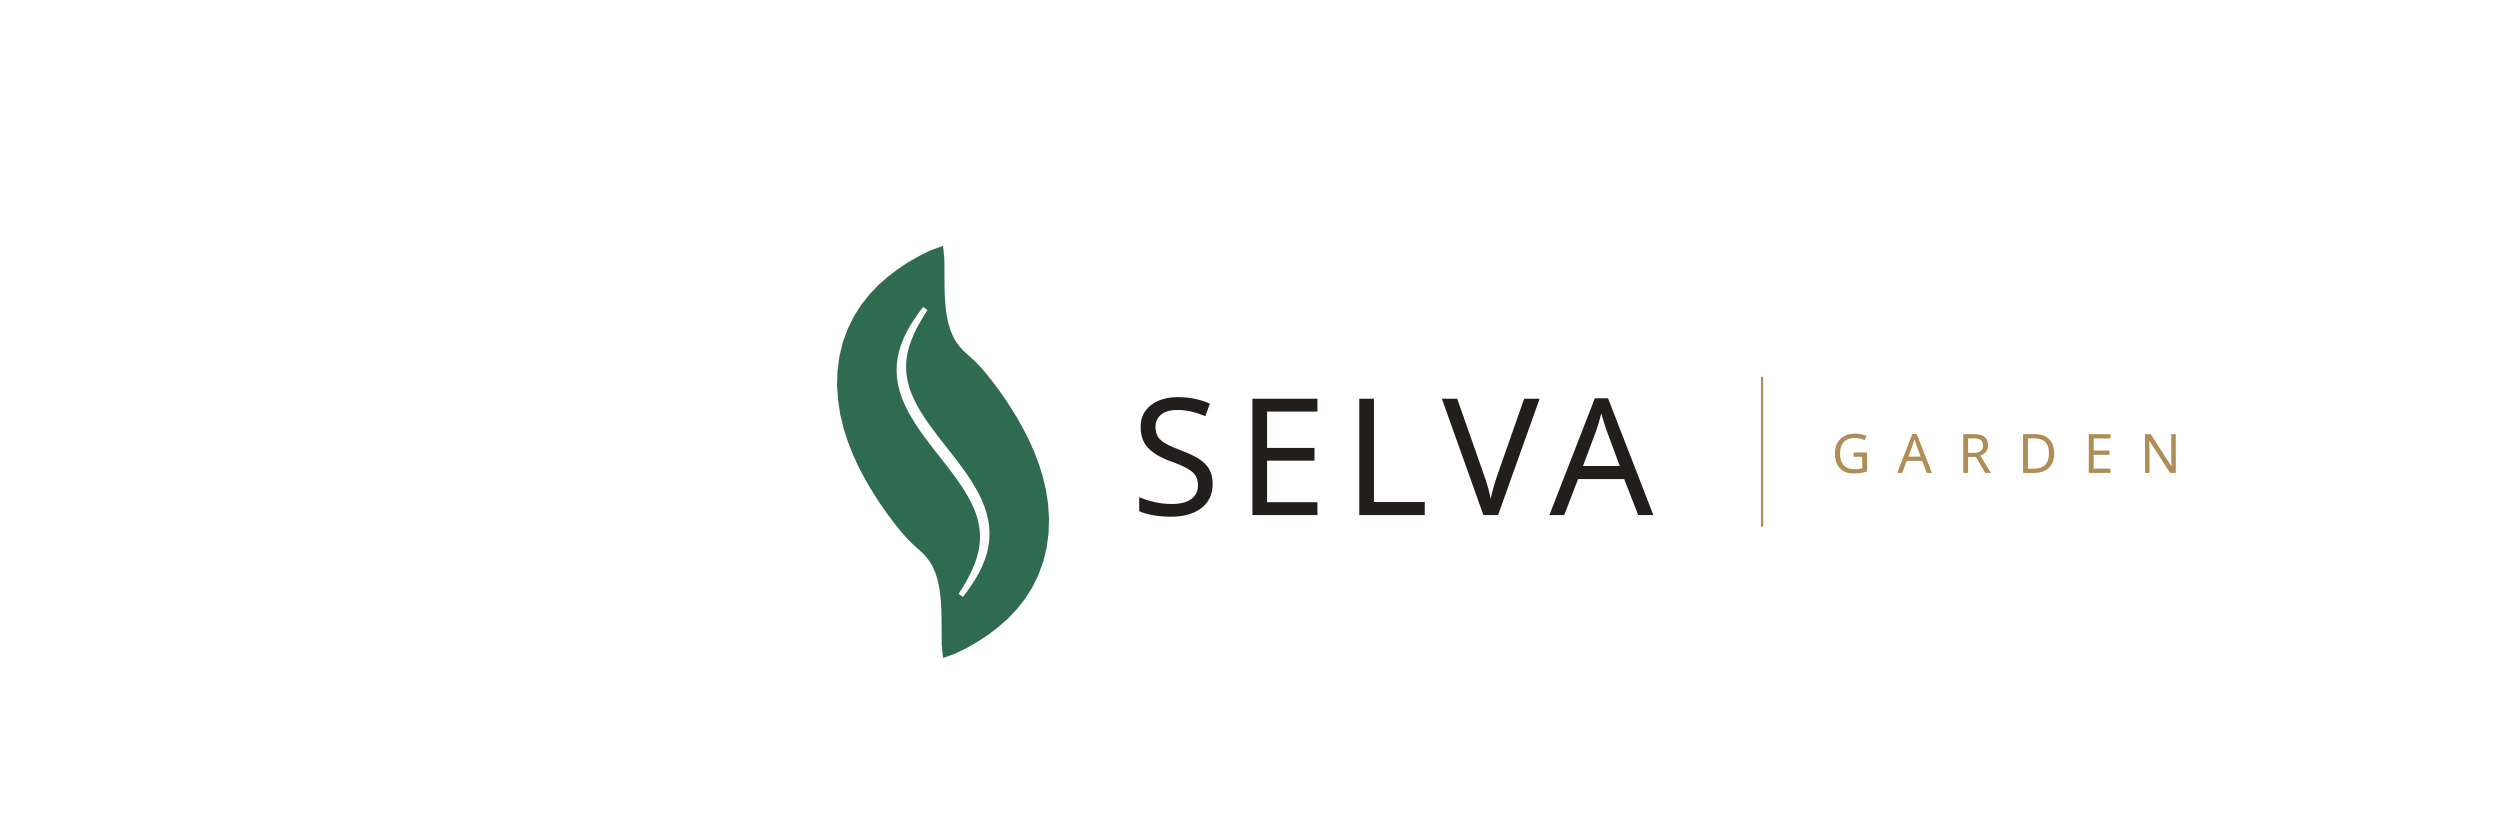
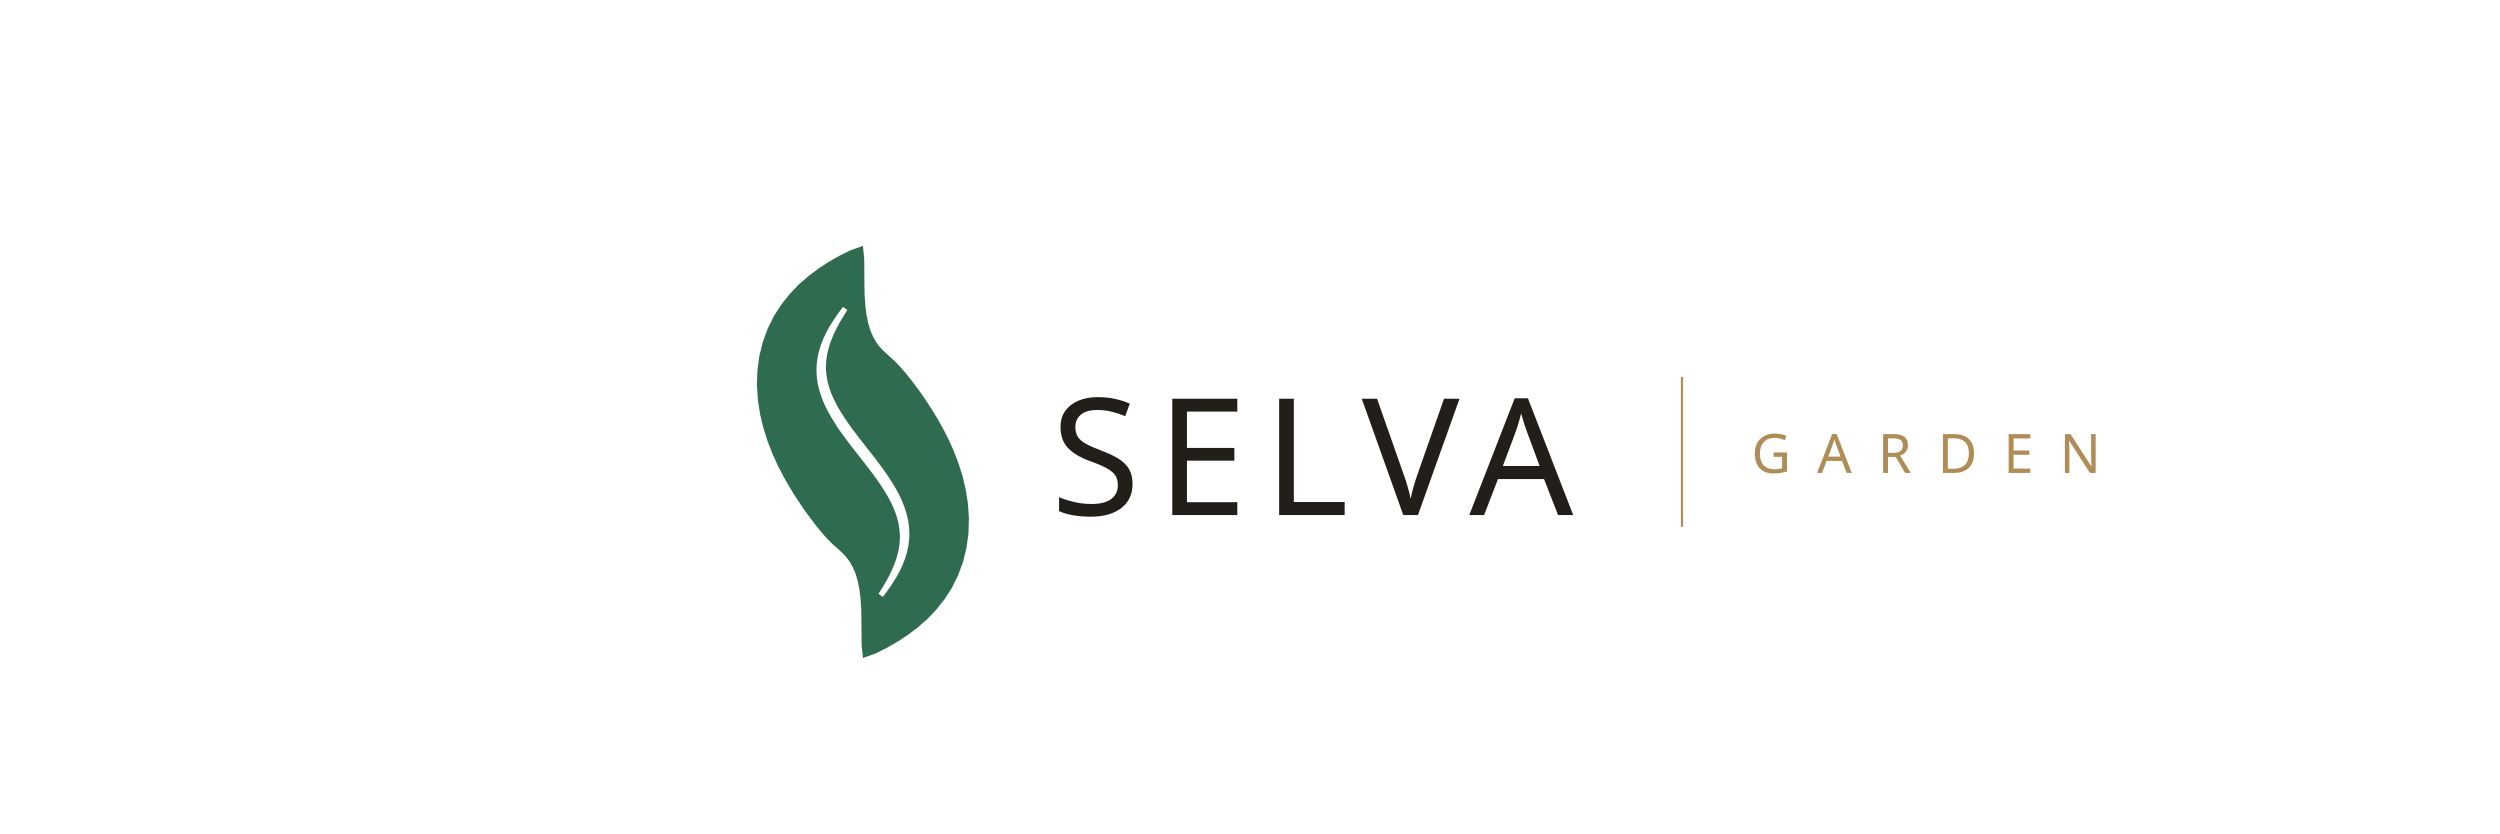
- <svg xmlns="http://www.w3.org/2000/svg" width="1200" height="400" viewBox="-250 230 1200 520">
+ <svg xmlns="http://www.w3.org/2000/svg" width="1200" height="400" viewBox="-200 230 1200 520">
  <defs />
  <g transform="translate(81.92 383.40) scale(0.6777)">
    <g transform="translate(-112.95 -36.14) scale(4.5179)">
      <path d="M50.00 92.00 L52.58 91.07 L54.88 89.93 L57.07 88.67 L59.18 87.28 L61.20 85.75 L63.14 84.05 L64.95 82.15 L66.62 80.05 L68.12 77.72 L69.39 75.17 L70.40 72.43 L71.11 69.54 L71.51 66.56 L71.60 63.54 L71.40 60.56 L70.95 57.65 L70.28 54.85 L69.43 52.19 L68.46 49.68 L67.39 47.31 L66.25 45.11 L65.09 43.05 L63.92 41.15 L62.78 39.40 L61.67 37.80 L60.61 36.36 L59.62 35.07 L58.70 33.93 L57.85 32.94 L57.06 32.08 L56.31 31.34 L55.58 30.67 L54.86 30.03 L54.15 29.37 L53.43 28.60 L52.74 27.69 L52.10 26.59 L51.53 25.26 L51.06 23.72 L50.71 21.96 L50.48 20.01 L50.34 17.89 L50.30 15.63 L50.29 13.23 L50.27 10.72 L50.00 8.00 L50.00 8.00 L47.42 8.93 L45.12 10.07 L42.93 11.33 L40.82 12.72 L38.80 14.25 L36.86 15.95 L35.05 17.85 L33.38 19.95 L31.88 22.28 L30.61 24.83 L29.60 27.57 L28.89 30.46 L28.49 33.44 L28.40 36.46 L28.60 39.44 L29.05 42.35 L29.72 45.15 L30.57 47.81 L31.54 50.32 L32.61 52.69 L33.75 54.89 L34.91 56.95 L36.08 58.85 L37.22 60.60 L38.33 62.20 L39.39 63.64 L40.38 64.93 L41.30 66.07 L42.15 67.06 L42.94 67.92 L43.69 68.66 L44.42 69.33 L45.14 69.97 L45.85 70.63 L46.57 71.40 L47.26 72.31 L47.90 73.41 L48.47 74.74 L48.94 76.28 L49.29 78.04 L49.52 79.99 L49.66 82.11 L49.70 84.37 L49.71 86.77 L49.73 89.28 L50.00 92.00 Z M54.06 79.55 L55.00 78.30 L55.87 77.04 L56.68 75.77 L57.40 74.49 L58.02 73.19 L58.54 71.87 L58.96 70.55 L59.25 69.21 L59.42 67.85 L59.47 66.49 L59.39 65.13 L59.18 63.77 L58.85 62.41 L58.40 61.06 L57.85 59.71 L57.20 58.38 L56.46 57.06 L55.65 55.74 L54.78 54.43 L53.85 53.14 L52.89 51.85 L51.90 50.56 L50.90 49.29 L49.91 48.02 L48.93 46.76 L47.98 45.51 L47.08 44.26 L46.23 43.03 L45.45 41.80 L44.74 40.58 L44.12 39.37 L43.59 38.17 L43.16 36.98 L42.83 35.80 L42.61 34.62 L42.48 33.44 L42.47 32.26 L42.56 31.07 L42.76 29.86 L43.07 28.65 L43.47 27.42 L43.98 26.18 L44.57 24.92 L45.25 23.65 L46.01 22.37 L46.82 21.07 L45.94 20.45 L45.00 21.70 L44.13 22.96 L43.32 24.23 L42.60 25.51 L41.98 26.81 L41.46 28.13 L41.04 29.45 L40.75 30.79 L40.58 32.15 L40.53 33.51 L40.61 34.87 L40.82 36.23 L41.15 37.59 L41.60 38.94 L42.15 40.29 L42.80 41.62 L43.54 42.94 L44.35 44.26 L45.22 45.57 L46.15 46.86 L47.11 48.15 L48.10 49.44 L49.10 50.71 L50.09 51.98 L51.07 53.24 L52.02 54.49 L52.92 55.74 L53.77 56.97 L54.55 58.20 L55.26 59.42 L55.88 60.63 L56.41 61.83 L56.84 63.02 L57.17 64.20 L57.39 65.38 L57.52 66.56 L57.53 67.74 L57.44 68.93 L57.24 70.14 L56.93 71.35 L56.53 72.58 L56.02 73.82 L55.43 75.08 L54.75 76.35 L53.99 77.63 L53.18 78.93 Z" fill="#2f6b4f" fill-rule="evenodd" />
    </g>
    <text x="285.9" y="189.7" dominant-baseline="central" text-anchor="start" font-family="Cormorant Garamond" font-weight="500" font-size="150" letter-spacing="15.00" fill="#221f1a">SELVA</text>
    <rect x="866.1" y="120.7" width="2" height="138.0" fill="#b08d57" />
    <text x="931.1" y="189.7" dominant-baseline="central" text-anchor="start" font-family="Jost" font-weight="300" font-size="50" letter-spacing="24.00" fill="#b08d57">GARDEN</text>
  </g>
</svg>
